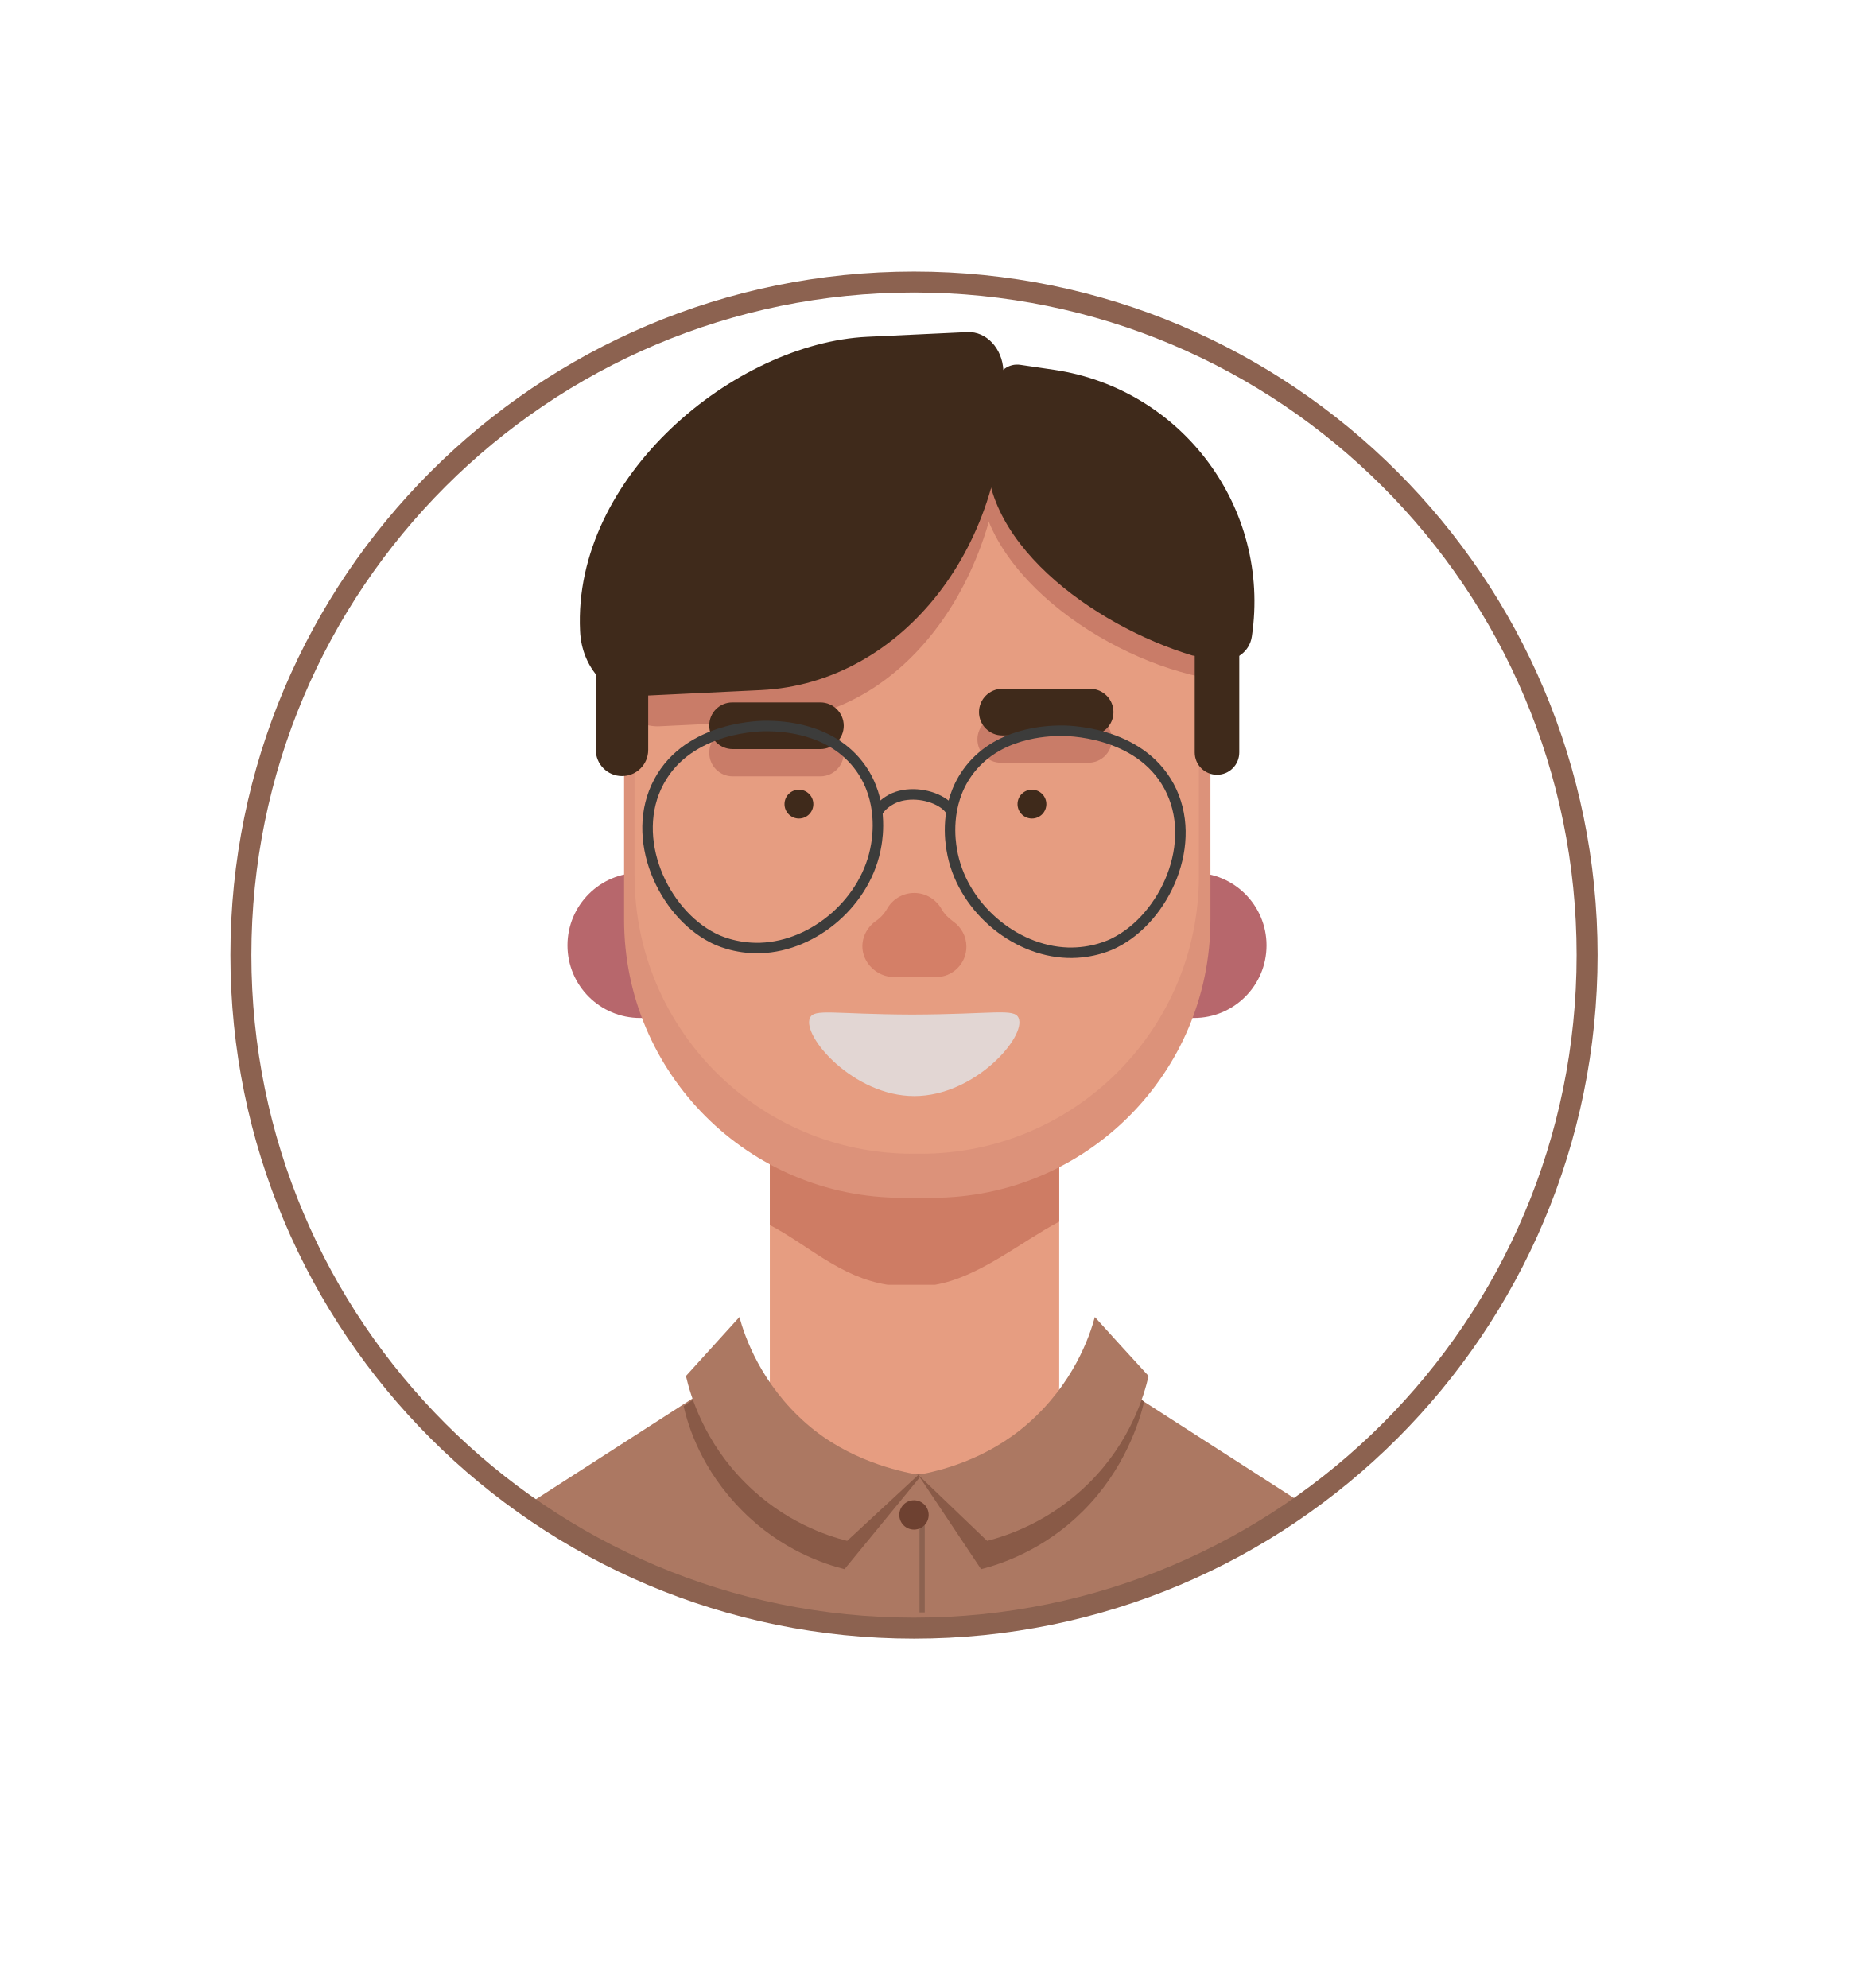
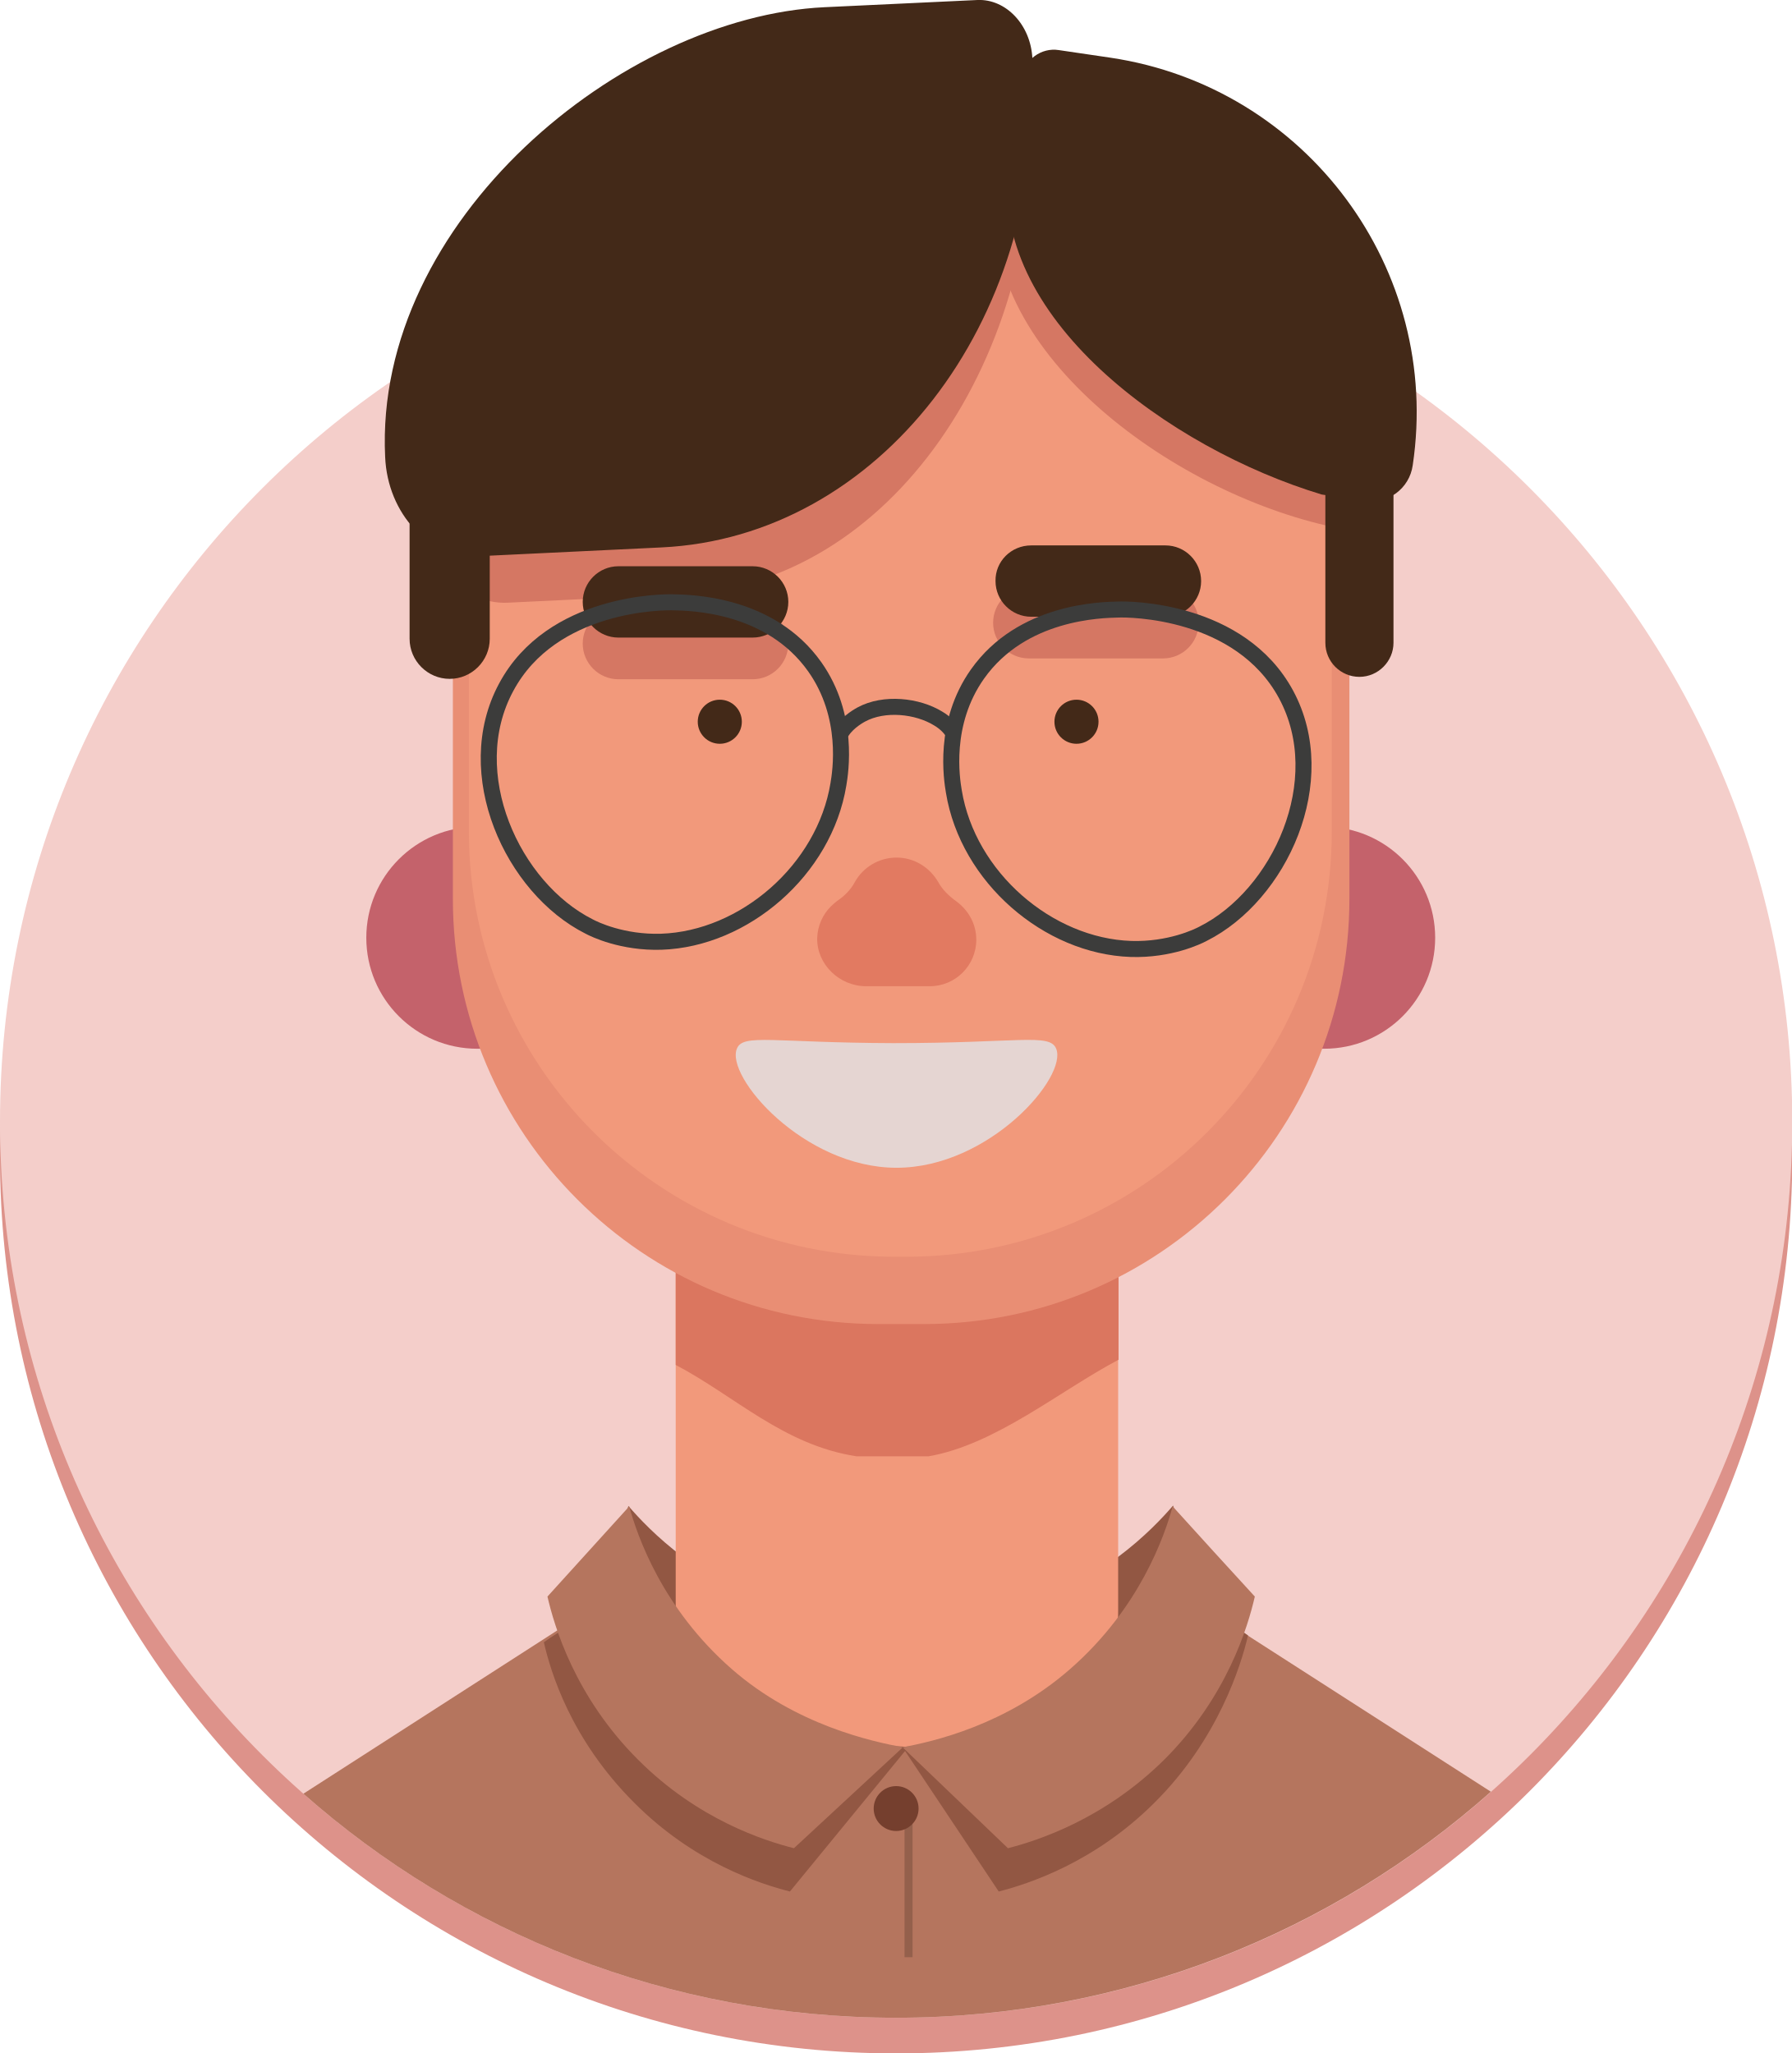
- <svg xmlns="http://www.w3.org/2000/svg" version="1.1" x="0px" y="0px" viewBox="0 0 715.6 758.5" style="enable-background:new 0 0 715.6 758.5;" xml:space="preserve">
+ <svg xmlns="http://www.w3.org/2000/svg" version="1.1" id="Livello_1" x="0px" y="0px" viewBox="0 0 447.1 512.3" style="enable-background:new 0 0 447.1 512.3;" xml:space="preserve">
  <style type="text/css">
- 	.st0{fill:#E69D81;}
- 	.st1{fill:#CE7C64;}
- 	.st2{fill:#B7676C;}
- 	.st3{fill:#DC927A;}
- 	.st4{fill:#C97C68;}
- 	.st5{fill:#3F2A1B;}
- 	.st6{fill:none;stroke:#3C3C3B;stroke-width:4;stroke-miterlimit:10;}
- 	.st7{fill:#E2D6D3;}
- 	.st8{fill:#D47F67;}
- 	.st9{fill:#AC7862;}
- 	.st10{fill:#895A47;}
- 	.st11{fill:none;stroke:#8C6250;stroke-width:2;stroke-miterlimit:10;}
- 	.st12{fill:#6E4131;}
- 	.st13{fill:none;stroke:#8C6250;stroke-width:8;stroke-miterlimit:10;}
+ 	.st0{fill:#DD928A;}
+ 	.st1{fill:#F4CECA;}
+ 	.st2{fill:#925743;}
+ 	.st3{fill:#F2997B;}
+ 	.st4{fill:#DB765F;}
+ 	.st5{fill:#C4626B;}
+ 	.st6{fill:#E98E74;}
+ 	.st7{fill:#D57763;}
+ 	.st8{fill:#432918;}
+ 	.st9{fill:none;stroke:#3C3C3B;stroke-width:4;stroke-miterlimit:10;}
+ 	.st10{fill:#E5D5D2;}
+ 	.st11{fill:#E27A61;}
+ 	.st12{fill:#B5755E;}
+ 	.st13{fill:none;stroke:#94604C;stroke-width:2;stroke-miterlimit:10;}
+ 	.st14{fill:#753F2E;}
</style>
-   <g id="Livello_1">
-     <g id="Livello_1_00000070818321452681901710000013761052550348698772_">
-       <path class="st0" d="M348.9,342.2L348.9,342.2c30.5,0,55.2,24.7,55.2,55.2v131.1c0,30.5-24.7,55.2-55.2,55.2l0,0    c-30.5,0-55.2-24.7-55.2-55.2V397.4C293.7,366.9,318.4,342.2,348.9,342.2z" />
-       <path class="st1" d="M348.9,340.8L348.9,340.8c-30.5,0-55.2,24.7-55.2,55.2v71.4c14.7,7.7,26.9,20,45,22.8h18    c16.8-2.9,32.5-16.2,47.4-24.1v-70.2C404.1,365.5,379.3,340.7,348.9,340.8L348.9,340.8z" />
-       <path class="st2" d="M244.2,333h211.3c15.3,0,27.7,12.4,27.7,27.7v0c0,15.3-12.4,27.7-27.7,27.7H244.2    c-15.3,0-27.7-12.4-27.7-27.7v0C216.5,345.4,228.9,333,244.2,333z" />
-       <path class="st3" d="M326.1,183.1h47.6c48.6,0,88.1,39.4,88.1,88v79.8c0,58.6-47.5,106.1-106.1,106.1h-11.5    c-58.6,0-106.1-47.5-106.1-106.1v-79.8C238.1,222.6,277.5,183.1,326.1,183.1L326.1,183.1z" />
-       <path class="st0" d="M330.1,183.1h39.3c48.6,0,88,39.4,88,88v63c0,58.6-47.5,106.1-106.1,106.1h-3.1    c-58.6,0-106.1-47.5-106.1-106.1v-63C242.1,222.6,281.5,183.1,330.1,183.1L330.1,183.1z" />
-       <path class="st4" d="M251.7,277.1l43.6-2.1c51.5-2.5,90.7-58.3,87.5-124.7l-0.1-2.7c-0.4-8.8-6.3-15.7-13.1-15.4l-36.4,1.7    c-47.9,2.3-106.7,55.3-103.8,117l0,0C230.1,266,240.1,277.7,251.7,277.1L251.7,277.1z" />
-       <path class="st4" d="M458.2,258.3L458.2,258.3c5.8,0.9,11.2-3.1,12-8.9l1.1-7.6c6.6-44.7-24.2-86.3-68.9-93l-16.1-2.4    c-4.4-0.7-8.6,2.4-9.2,6.8l-3.2,21.2C368.2,213,416.5,249.5,458.2,258.3z" />
-       <path class="st5" d="M244.5,265.5l45.8-2.2c54.1-2.6,95.6-56,92.6-119.4l-0.1-2.6c-0.4-8.4-6.5-14.9-13.7-14.6l-38.2,1.8    c-50.4,2.4-112.4,53.2-109.6,112.2l0,0C221.9,255,232.3,266.1,244.5,265.5L244.5,265.5z" />
-       <path class="st5" d="M454.9,250.1l10.7,1.6c5.8,0.9,11.2-3.1,12-8.9l0,0c7.3-48.9-26.5-94.4-75.4-101.7l-12.9-1.9    c-4.4-0.7-8.6,2.4-9.2,6.8l-3.2,21.2C371.2,205.8,417.2,238.7,454.9,250.1L454.9,250.1z" />
-       <path class="st4" d="M381.8,273.2h33.5c4.9,0,8.9,4,8.9,8.9v0c0,4.9-4,8.9-8.9,8.9h-33.5c-4.9,0-8.9-4-8.9-8.9v0    C372.9,277.2,376.9,273.2,381.8,273.2z" />
-       <path class="st4" d="M279.4,278.4H313c4.9,0,8.9,4,8.9,8.9v0c0,4.9-4,8.9-8.9,8.9h-33.5c-4.9,0-8.9-4-8.9-8.9v0    C270.5,282.4,274.5,278.4,279.4,278.4z" />
-       <path class="st5" d="M382.4,262.8h33.5c4.9,0,8.9,4,8.9,8.9v0c0,4.9-4,8.9-8.9,8.9h-33.5c-4.9,0-8.9-4-8.9-8.9v0    C373.5,266.8,377.5,262.8,382.4,262.8z" />
-       <circle class="st5" cx="304.8" cy="306.8" r="5.5" />
-       <path class="st5" d="M279.4,268H313c4.9,0,8.9,4,8.9,8.9v0c0,4.9-4,8.9-8.9,8.9h-33.5c-4.9,0-8.9-4-8.9-8.9v0    C270.5,272,274.5,268,279.4,268z" />
-       <path class="st6" d="M446,300c11.6,21.5-1.6,50.1-20.7,59.7c-1.3,0.7-8.3,4.1-18,3.8c-20.7-0.7-40.7-17.9-44.2-39.3    c-0.5-3-2.8-17,5.9-29.3c11.1-15.7,30.9-16,35.2-16.1C406.6,278.7,434.5,278.7,446,300z" />
-       <path class="st6" d="M251.4,298.2c-11.6,21.5,1.6,50.1,20.7,59.7c1.3,0.7,8.3,4.1,18,3.8c20.7-0.7,40.7-17.9,44.2-39.3    c0.5-3,2.8-17-5.9-29.3c-11.1-15.7-30.9-16-35.2-16.1C290.7,276.9,262.8,276.9,251.4,298.2z" />
-       <path class="st5" d="M464.3,295.6L464.3,295.6c-4.7,0-8.5-3.8-8.5-8.5v-48.6c0-4.7,3.8-8.5,8.5-8.5l0,0c4.7,0,8.5,3.8,8.5,8.5    v48.6C472.8,291.8,469,295.6,464.3,295.6z" />
-       <path class="st5" d="M237.3,296.1L237.3,296.1c-5.5,0-10-4.5-10-10v-46.7c0-5.5,4.5-10,10-10h0c5.5,0,10,4.5,10,10v46.7    C247.3,291.7,242.8,296.1,237.3,296.1z" />
-       <path class="st6" d="M363.1,309.8c-0.6-1-1.7-2.5-3.9-3.8c-5.2-3.2-13.5-4.1-19.2-1c-1.1,0.6-4.1,2.4-5.4,5.2" />
-       <circle class="st5" cx="393.7" cy="306.8" r="5.5" />
-       <path class="st7" d="M388.6,388.4c3.1,7-16.6,29.8-39.8,29.8c-23.2,0-42.9-22.9-39.8-29.8c1.6-3.7,9-1.4,39-1.3    C379.2,387,387,384.6,388.6,388.4z" />
-       <path class="st8" d="M368.7,361.2c0,3.2-1.3,6.1-3.4,8.2c-2.1,2.1-5,3.4-8.2,3.4h-15.9c-6.6,0-12.3-5.4-12.2-12    c0.1-3.1,1.4-5.9,3.4-7.9c0.5-0.5,1-1,1.6-1.4c1.8-1.2,3.3-2.8,4.4-4.7c2-3.6,5.9-6.1,10.4-6.1s8.3,2.5,10.4,6.1    c1.1,2,2.7,3.5,4.5,4.8C366.8,353.8,368.7,357.3,368.7,361.2z" />
-     </g>
-     <g id="Livello_4">
-       <path class="st9" d="M312.9,618.7c11.6,1.6,23.5,2.5,35.6,2.5c55.4,0,106.8-17.5,148.8-47.3l-67.8-43.6l-23.2,42.6l-55.9-10.2    L312.9,618.7L312.9,618.7z" />
-       <path class="st9" d="M348.5,621.2c13,0,25.7-1,38.2-2.8l-36.3-55.7l-57.9,10.2l-23.2-42.6l-68.7,44.2    C242.4,603.9,293.4,621.2,348.5,621.2L348.5,621.2z" />
-       <path class="st10" d="M374.3,598.7l-24-36c7.6-1.4,23.5,5.2,39.5-8.8c17.4-15.2,23.6-33.3,25.6-40.6c6.8,7.5,13.1,16.2,21.1,21.5    c-1.7,7.4-7.5,26-23.3,41.7C398.2,591.5,381.7,596.8,374.3,598.7L374.3,598.7z" />
-       <path class="st10" d="M322.2,598.7l29.5-36c-7.6-1.4-29,5.2-45-8.8c-17.4-15.2-19.3-26-21.4-33.4c-6.8,7.5-16.3,10-24.5,16    c1.7,7.4,6.7,24.2,22.5,40C298.2,591.5,314.7,596.8,322.2,598.7z" />
-       <path class="st9" d="M323.2,587.9l27.2-25.2c-7.6-1.4-26.7-5.5-42.7-19.5c-17.4-15.2-23.6-33.3-25.6-40.7    c-6.8,7.5-13.6,15-20.4,22.5c1.7,7.4,6.9,25.1,22.7,40.8C299.2,580.7,315.7,586,323.2,587.9L323.2,587.9z" />
-       <path class="st9" d="M376.6,587.9l-26.3-25.2c7.6-1.4,25.8-5.5,41.8-19.5c17.4-15.2,23.6-33.3,25.6-40.7    c6.8,7.5,13.6,15,20.5,22.5c-1.7,7.4-6.9,25.1-22.7,40.8C400.5,580.7,384,586,376.6,587.9L376.6,587.9z" />
-       <line class="st11" x1="351.8" y1="575" x2="351.8" y2="615.2" />
-       <circle class="st12" cx="348.7" cy="578" r="5.6" />
-     </g>
+   <g id="Livello_5">
+     <circle class="st0" cx="223.6" cy="288.8" r="223.6" />
+     <circle class="st1" cx="223.6" cy="279.9" r="223.6" />
  </g>
-   <g id="Livello_2">
-     <circle class="st13" cx="348.7" cy="364.4" r="256.8" />
+   <g id="Livello_1_00000150089761606955742840000007738493678353836470_">
+     <path class="st2" d="M230,436.2l14.1-34.3c-7.5,1.9-26.6,6.2-47,0.1c-22.2-6.6-35.3-20.4-40.3-26.2c-3.1,9.6-6.1,19.3-9.2,29   c4.7,6,16.8,19.9,37.7,27.6C205.2,439.6,222.5,437.5,230,436.2L230,436.2z" />
+     <path class="st2" d="M219.5,436.1l-14.1-34.3c7.4,1.9,26.6,6.2,47,0.1c22.2-6.6,35.3-20.4,40.3-26.2c3.1,9.6,6.1,19.3,9.2,29   c-4.7,6-16.8,19.9-37.7,27.6C244.3,439.6,227.1,437.5,219.5,436.1L219.5,436.1z" />
+     <path class="st3" d="M223.8,215.4L223.8,215.4c30.5,0,55.2,24.7,55.2,55.2v131.1c0,30.5-24.7,55.2-55.2,55.2l0,0   c-30.5,0-55.2-24.7-55.2-55.2V270.6C168.6,240.2,193.3,215.4,223.8,215.4z" />
+     <path class="st4" d="M223.8,214L223.8,214c-30.5,0-55.2,24.7-55.2,55.2v71.4c14.7,7.7,26.9,20,45.1,22.8h18   c16.7-2.9,32.5-16.2,47.4-24.1v-70.2C279,238.7,254.2,214,223.8,214L223.8,214z" />
+     <path class="st5" d="M119.1,206.3h211.3c15.3,0,27.7,12.4,27.7,27.7v0c0,15.3-12.4,27.7-27.7,27.7H119.1   c-15.3,0-27.7-12.4-27.7-27.7v0C91.4,218.7,103.8,206.3,119.1,206.3z" />
+     <path class="st6" d="M201,56.4h47.6c48.6,0,88.1,39.4,88.1,88.1v79.8c0,58.6-47.5,106.1-106.1,106.1h-11.5   c-58.6,0-106.1-47.5-106.1-106.1v-79.8C112.9,95.9,152.4,56.4,201,56.4L201,56.4z" />
+     <path class="st3" d="M205,56.4h39.3c48.6,0,88,39.4,88,88.1v63c0,58.6-47.5,106.1-106.1,106.1h-3.1C164.5,313.6,117,266,117,207.5   v-63C117,95.9,156.4,56.4,205,56.4L205,56.4z" />
+     <path class="st7" d="M126.6,150.4l43.6-2.1c51.5-2.5,90.7-58.3,87.6-124.7l-0.1-2.7c-0.4-8.8-6.3-15.7-13.1-15.3L208,7.3   c-47.9,2.3-106.7,55.3-103.8,117l0,0C105,139.3,115,150.9,126.6,150.4z" />
+     <path class="st7" d="M333,131.6L333,131.6c5.8,0.9,11.2-3.1,12-8.9l1.1-7.6c6.6-44.7-24.2-86.3-68.9-93l-16.1-2.4   c-4.4-0.7-8.6,2.4-9.2,6.8l-3.2,21.2C243.1,86.3,291.4,122.8,333,131.6z" />
+     <path class="st8" d="M119.3,138.8l45.8-2.2c54.1-2.6,95.6-56,92.6-119.4l-0.1-2.6C257.2,6.2,251-0.3,243.9,0l-38.2,1.8   C155.3,4.2,93.3,55.1,96.1,114l0,0C96.7,128.3,107.2,139.4,119.3,138.8L119.3,138.8z" />
+     <path class="st8" d="M329.8,123.4l10.7,1.6c5.8,0.9,11.2-3.1,12-8.9l0,0c7.3-48.9-26.5-94.4-75.4-101.7l-12.9-1.9   c-4.4-0.7-8.6,2.4-9.2,6.8l-3.2,21.2C246.1,79,292,112,329.8,123.4L329.8,123.4z" />
+     <path class="st7" d="M256.7,146.5h33.5c4.9,0,8.9,4,8.9,8.9v0c0,4.9-4,8.9-8.9,8.9h-33.5c-4.9,0-8.9-4-8.9-8.9v0   C247.8,150.5,251.8,146.5,256.7,146.5z" />
+     <path class="st7" d="M154.3,151.7h33.5c4.9,0,8.9,4,8.9,8.9v0c0,4.9-4,8.9-8.9,8.9h-33.5c-4.9,0-8.9-4-8.9-8.9v0   C145.4,155.7,149.4,151.7,154.3,151.7z" />
+     <path class="st8" d="M257.3,136.1h33.5c4.9,0,8.9,4,8.9,8.9v0c0,4.9-4,8.9-8.9,8.9h-33.5c-4.9,0-8.9-4-8.9-8.9v0   C248.3,140.1,252.3,136.1,257.3,136.1z" />
+     <circle class="st8" cx="179.6" cy="180.1" r="5.5" />
+     <path class="st8" d="M154.3,141.3h33.5c4.9,0,8.9,4,8.9,8.9v0c0,4.9-4,8.9-8.9,8.9h-33.5c-4.9,0-8.9-4-8.9-8.9v0   C145.4,145.3,149.4,141.3,154.3,141.3z" />
+     <path class="st9" d="M320.9,173.3c11.6,21.5-1.6,50.1-20.7,59.7c-1.3,0.7-8.3,4.1-18,3.8c-20.7-0.7-40.7-17.9-44.2-39.3   c-0.5-3-2.8-17,5.9-29.3c11.1-15.7,30.9-16,35.2-16.1C281.5,152,309.4,152,320.9,173.3L320.9,173.3z" />
+     <path class="st9" d="M126.3,171.5c-11.6,21.5,1.6,50.1,20.7,59.7c1.3,0.7,8.3,4.1,18,3.8c20.7-0.7,40.7-17.9,44.2-39.3   c0.5-3,2.8-17-5.9-29.3c-11.1-15.7-30.9-16-35.2-16.1C165.6,150.2,137.7,150.2,126.3,171.5L126.3,171.5z" />
+     <path class="st8" d="M339.2,168.9L339.2,168.9c-4.7,0-8.5-3.8-8.5-8.5v-48.6c0-4.7,3.8-8.5,8.5-8.5l0,0c4.7,0,8.5,3.8,8.5,8.5v48.6   C347.7,165,343.9,168.9,339.2,168.9z" />
+     <path class="st8" d="M112.2,169.4L112.2,169.4c-5.5,0-10-4.5-10-10v-46.7c0-5.5,4.5-10,10-10l0,0c5.5,0,10,4.5,10,10v46.7   C122.2,164.9,117.7,169.4,112.2,169.4z" />
+     <path class="st9" d="M238,183.1c-0.6-1-1.7-2.5-3.9-3.8c-5.2-3.2-13.5-4.1-19.2-1c-1.1,0.6-4.1,2.4-5.4,5.2" />
+     <circle class="st8" cx="268.6" cy="180.1" r="5.5" />
+     <path class="st10" d="M263.5,261.6c3.1,7-16.6,29.8-39.8,29.8c-23.2,0-42.9-22.9-39.8-29.8c1.6-3.7,9-1.4,39-1.3   C254.1,260.3,261.8,257.8,263.5,261.6z" />
+     <path class="st11" d="M243.6,234.5c0,3.2-1.3,6.1-3.4,8.2c-2.1,2.1-5,3.4-8.2,3.4h-15.9c-6.6,0-12.3-5.4-12.2-12   c0.1-3.1,1.4-5.9,3.4-7.9c0.5-0.5,1.1-1,1.6-1.4c1.8-1.2,3.4-2.8,4.4-4.7c2-3.6,5.9-6.1,10.4-6.1s8.3,2.5,10.4,6.1   c1.1,2,2.7,3.5,4.5,4.8C241.6,227.1,243.6,230.5,243.6,234.5L243.6,234.5z" />
+   </g>
+   <g id="Livello_4">
+     <path class="st12" d="M304.3,403.6l-23.2,42.6L225.2,436l-57.9,10.2l-23.2-42.6l-68.4,44c39.4,34.8,91.2,55.9,147.9,55.9   s108.9-21.3,148.4-56.4L304.3,403.6L304.3,403.6z" />
+     <path class="st2" d="M249.2,472l-24-36c7.6-1.4,23.5,5.2,39.5-8.8c17.4-15.2,23.6-33.3,25.6-40.6c6.8,7.5,13.1,16.2,21.1,21.5   c-1.7,7.4-7.5,26-23.3,41.7C273.1,464.8,256.6,470.1,249.2,472L249.2,472z" />
+     <path class="st2" d="M197.1,472l29.5-36c-7.6-1.4-29,5.2-45-8.8c-17.4-15.2-19.3-26-21.4-33.4c-6.8,7.5-16.3,10-24.5,16   c1.7,7.4,6.7,24.2,22.5,40C173.1,464.8,189.6,470.1,197.1,472z" />
+     <path class="st12" d="M198.1,461.2l27.2-25.2c-7.6-1.4-26.7-5.5-42.7-19.5c-17.4-15.2-23.6-33.3-25.6-40.6   c-6.8,7.5-13.6,15-20.4,22.5c1.7,7.4,6.9,25.1,22.7,40.8C174.1,454,190.6,459.3,198.1,461.2L198.1,461.2z" />
+     <path class="st12" d="M251.5,461.2L225.2,436c7.6-1.4,25.8-5.5,41.8-19.5c17.4-15.2,23.6-33.3,25.6-40.6c6.8,7.5,13.6,15,20.5,22.5   c-1.7,7.4-6.9,25.1-22.7,40.8C275.4,454,258.9,459.3,251.5,461.2L251.5,461.2z" />
+     <line class="st13" x1="226.7" y1="448.3" x2="226.7" y2="488.4" />
+     <circle class="st14" cx="223.6" cy="451.3" r="5.6" />
  </g>
</svg>
